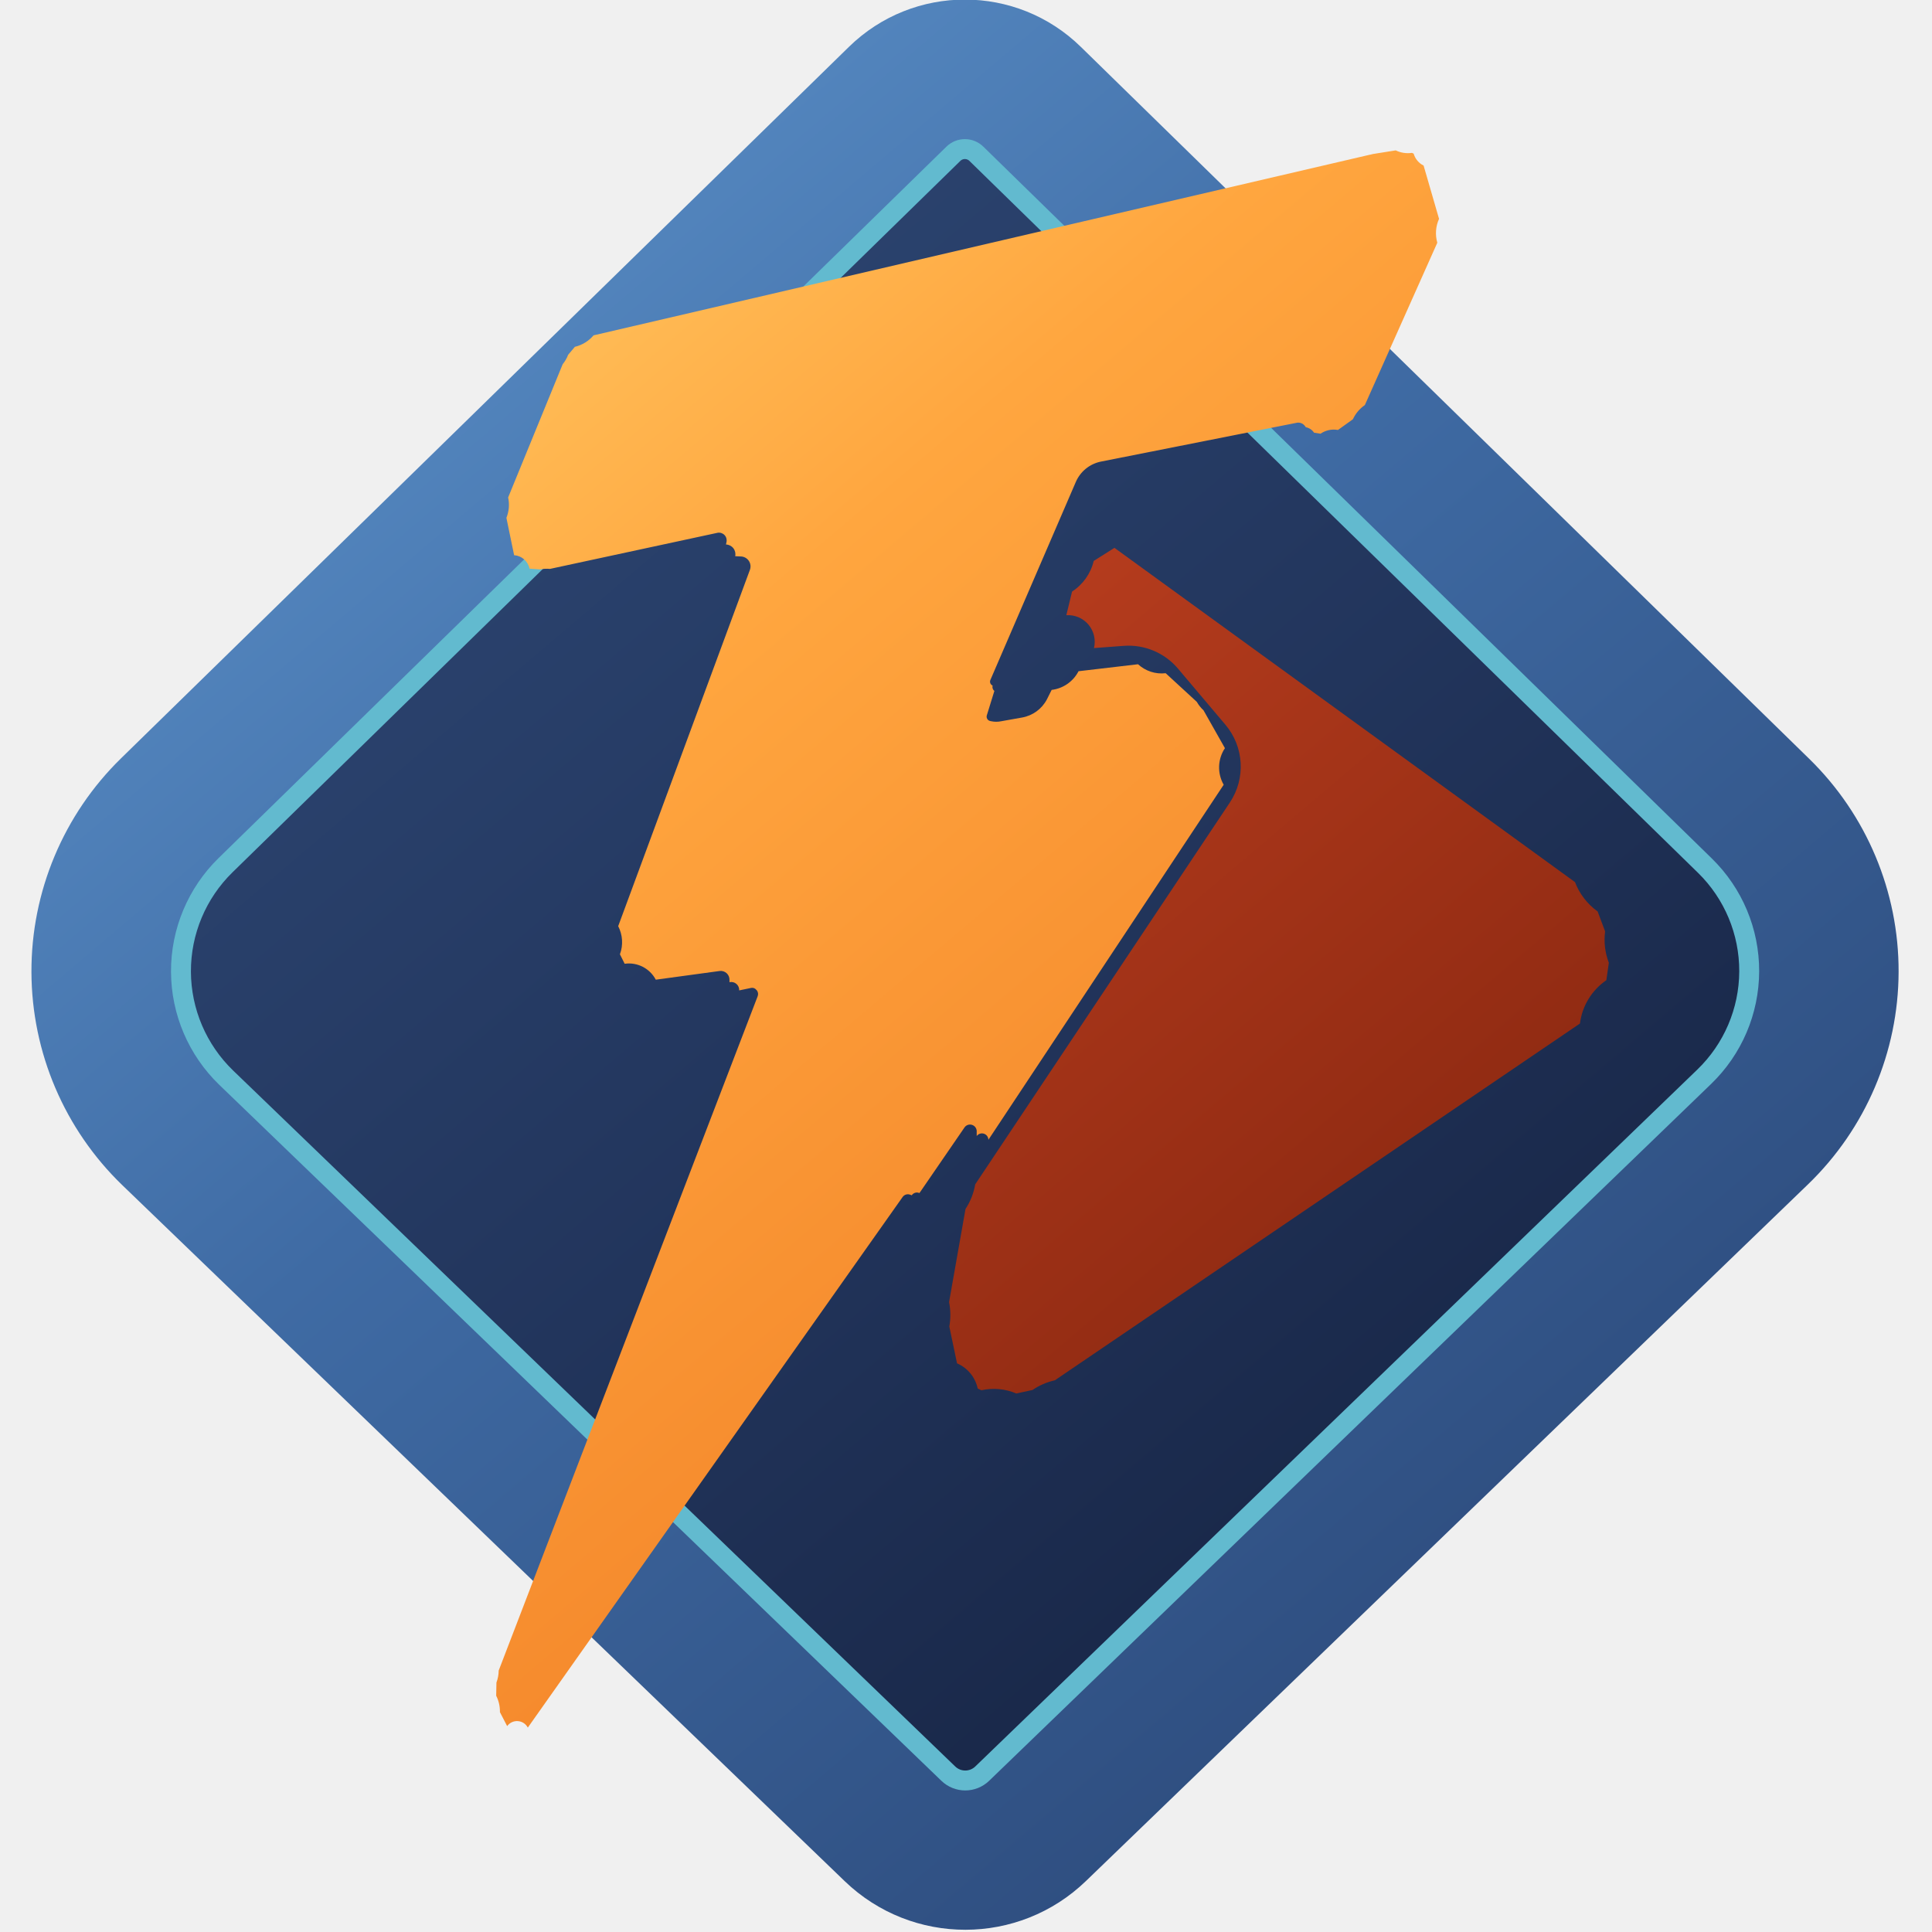
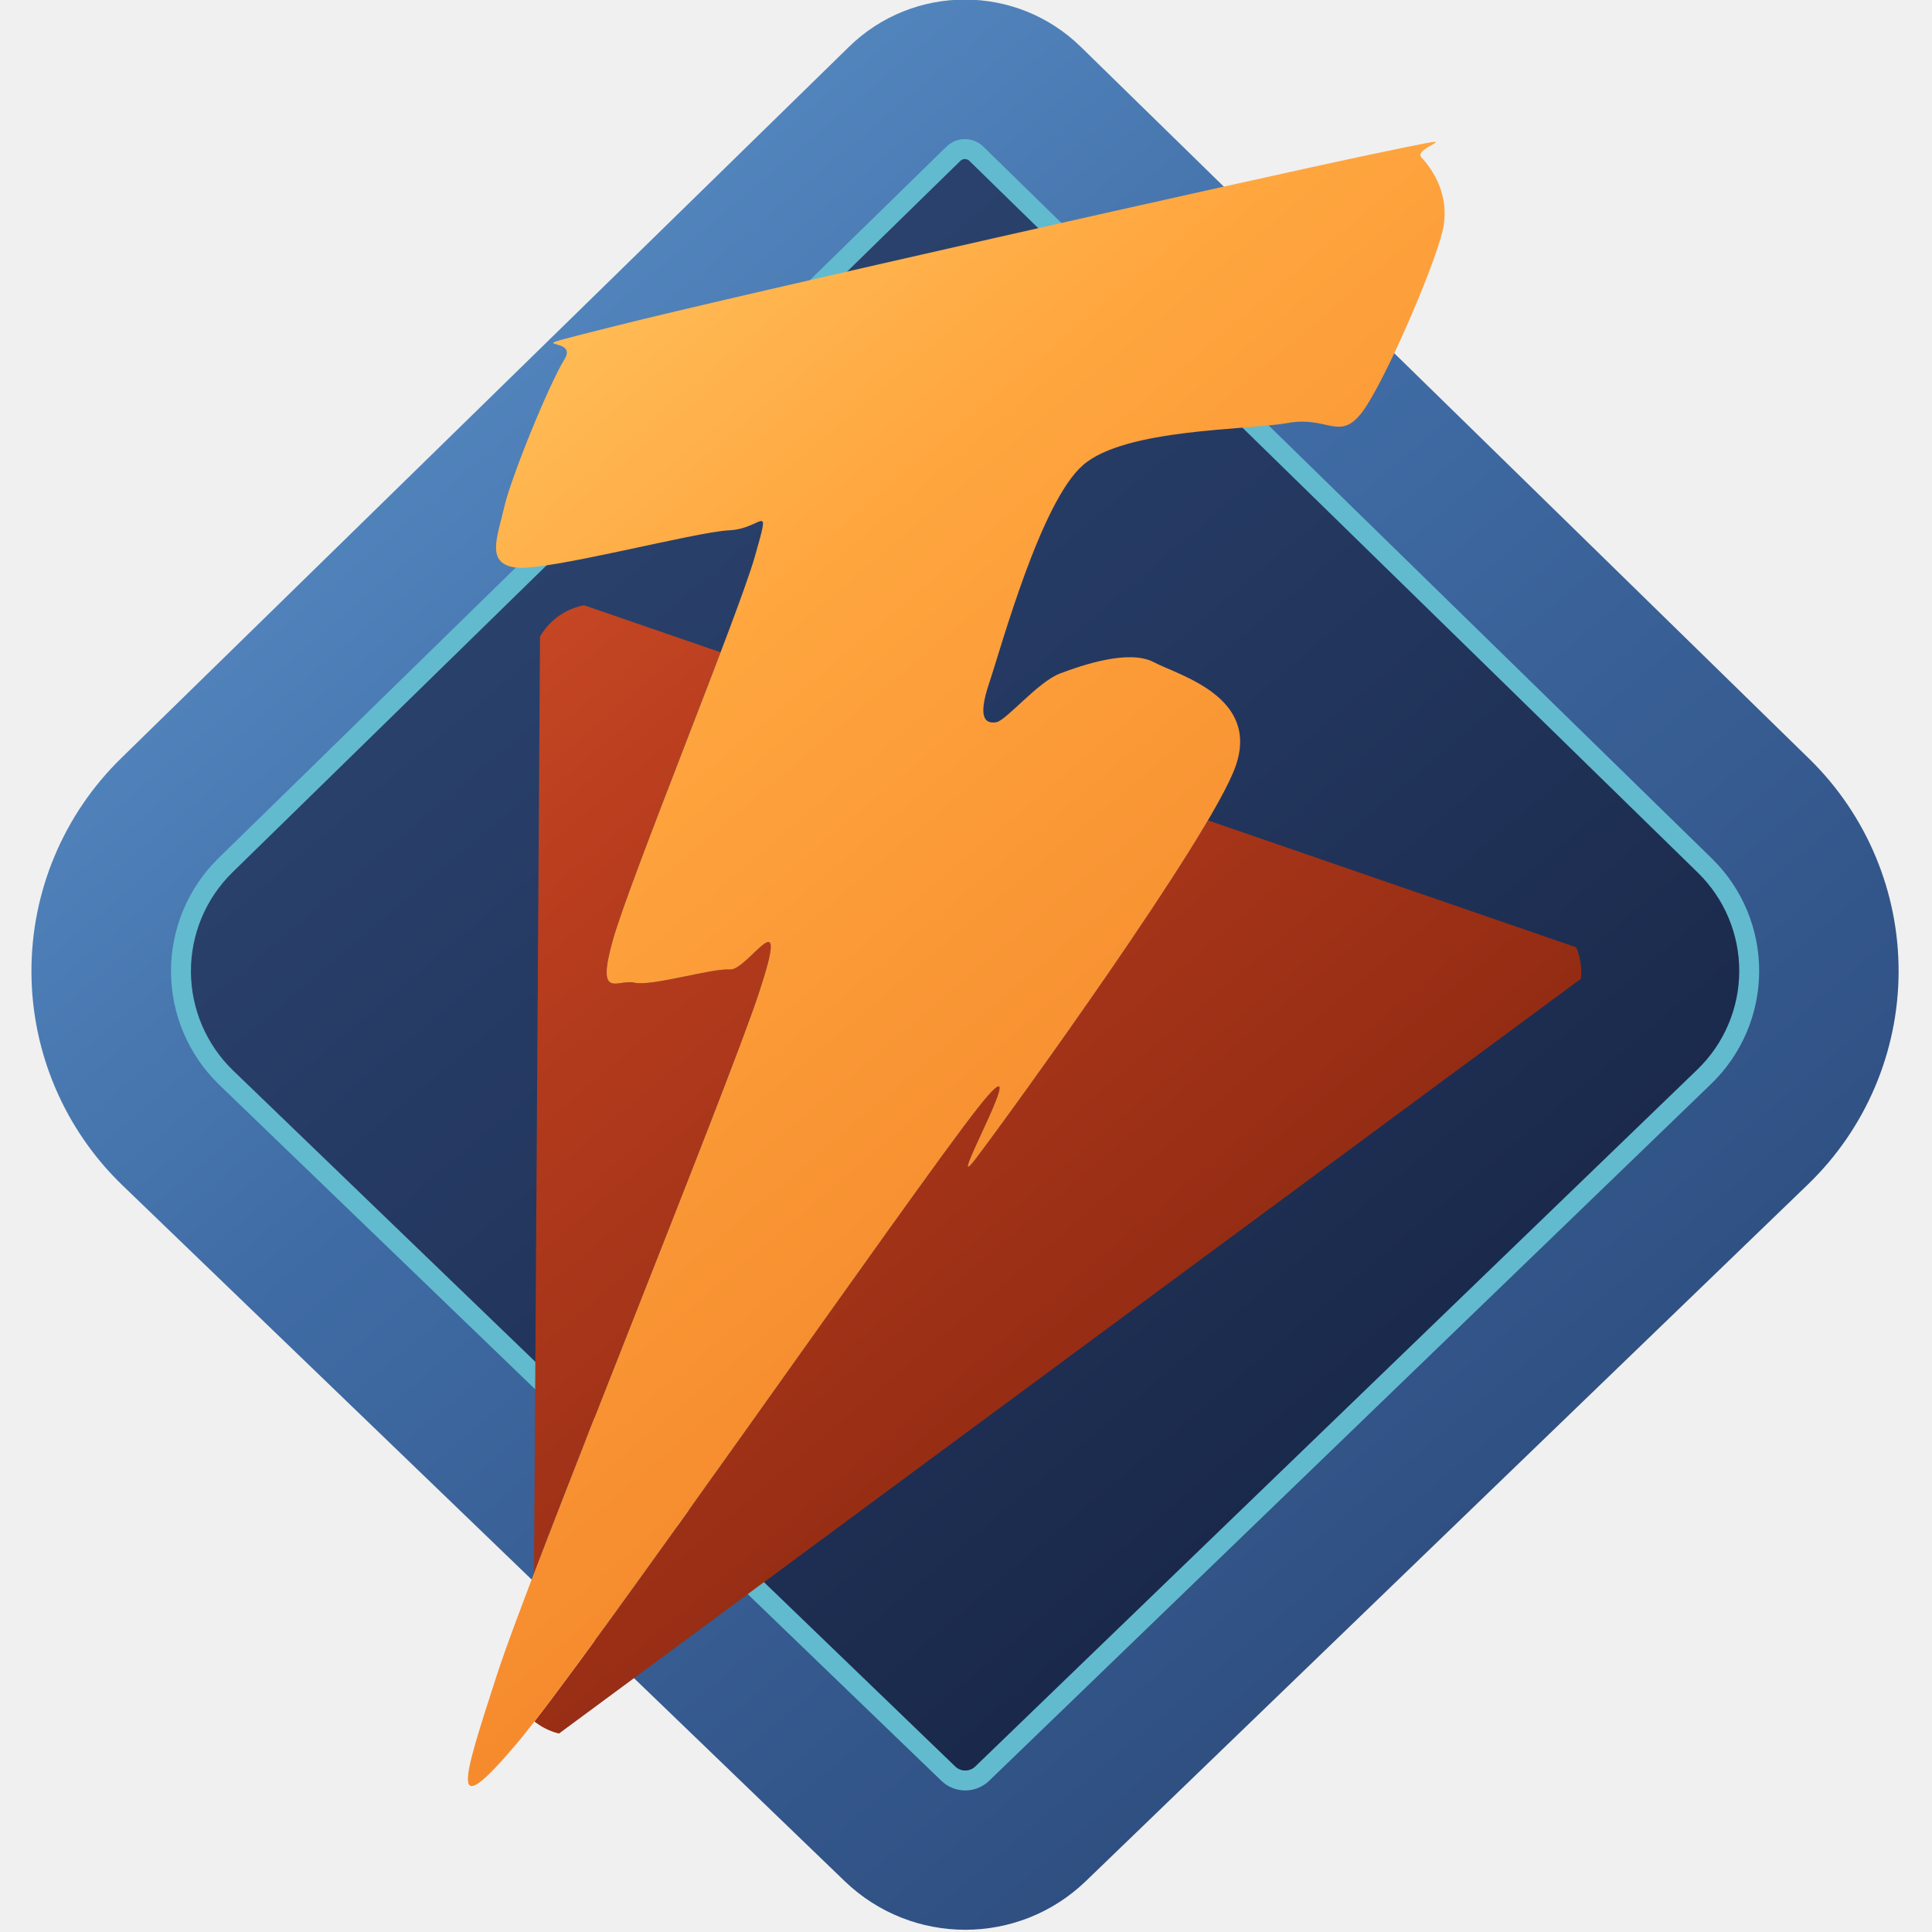
<svg xmlns="http://www.w3.org/2000/svg" viewBox="0 0 776 776">
  <defs>
    <linearGradient id="ring" gradientUnits="userSpaceOnUse" x1="120" y1="60" x2="680" y2="720">
      <stop offset="0" stop-color="#5b90c8" />
      <stop offset="0.4" stop-color="#3f6ba4" />
      <stop offset="1" stop-color="#2a4676" />
    </linearGradient>
    <linearGradient id="face" gradientUnits="userSpaceOnUse" x1="120" y1="60" x2="680" y2="720">
      <stop offset="0" stop-color="#2f4a78" />
      <stop offset="0.5" stop-color="#22355c" />
      <stop offset="1" stop-color="#131f3c" />
    </linearGradient>
    <linearGradient id="bolt" gradientUnits="userSpaceOnUse" x1="120" y1="60" x2="680" y2="720">
      <stop offset="0" stop-color="#ffcf6a" />
      <stop offset="0.3" stop-color="#ffa63f" />
      <stop offset="0.65" stop-color="#f5892c" />
      <stop offset="1" stop-color="#dc6520" />
    </linearGradient>
    <linearGradient id="tri" gradientUnits="userSpaceOnUse" x1="120" y1="60" x2="680" y2="720">
      <stop offset="0" stop-color="#e05a30" />
      <stop offset="0.35" stop-color="#b83d1e" />
      <stop offset="0.72" stop-color="#8f2a12" />
      <stop offset="1" stop-color="#5e1808" />
    </linearGradient>
+     <mask id="notUnderBolt" maskUnits="userSpaceOnUse" x="0" y="0" width="776" height="776">
+       <rect width="776" height="776" fill="#fff" />
+       <path fill="#000" d=" M 247.7 130.8 C 201.8 142.4 233.2 133.9 226.8 144.2 C 220.4 154.5 205.2 191.9 202.5 203.8 C 199.8 215.7 194.8 226.7 207.6 228 C 220.4 229.3 279.4 213.6 292.9 213 C 306.4 212.4 309.8 200.2 303.2 223.5 C 296.6 246.8 252.9 353.5 246.1 377.8 C 239.3 402.1 248.2 393.1 254.9 394.7 C 261.6 396.3 286.1 388.8 293.2 389.4 C 300.3 390 318.1 358.7 304.8 398.9 C 291.5 439.1 213.2 630.6 199.4 673.3 C 185.6 716 180 732.8 207.4 700.5 C 234.8 668.2 366.4 478.5 392.6 445.2 C 418.8 411.9 377.3 484.7 392 465.3 C 406.7 445.9 486.1 336.2 496.2 308 C 506.3 279.8 473.5 271.3 463.5 266 C 453.5 260.7 434.8 267.1 425.8 270.5 C 416.8 273.9 404.1 289.5 400.1 290.1 C 396.1 290.7 392.4 289 397.3 274.4 C 402.2 259.8 418 201.6 435 186.8 C 452 172 501.4 172.8 517.2 169.9 C 533 167 537.8 177.1 546.6 166.2 C 555.4 155.3 576 107.4 579.4 92.8 C 582.8 78.2 575 67.6 570.9 63.2 C 566.8 58.8 596.6 52.4 550.8 62 C 505 71.6 293.6 119.2 247.7 130.8 Z" />
+     </mask>
  </defs>
  <path fill="url(#ring)" d=" M 341 18.8 A 66.6 66.6 0 0 1 434.2 18.9 L 726.7 304.8 A 119.1 119.1 0 0 1 726.2 475.7 L 436.2 755.5 A 69.8 69.8 0 0 1 339.3 755.6 L 49.2 476.1 A 119.5 119.5 0 0 1 48.6 304.6 L 341 18.8 Z" />
  <path fill="url(#face)" stroke="#62bacf" stroke-width="8" stroke-linejoin="round" d=" M 382.9 61.8 A 6.6 6.6 0 0 1 392.2 61.8 L 684.8 347.7 A 59.1 59.1 0 0 1 684.5 432.5 L 394.5 712.4 A 9.8 9.8 0 0 1 380.9 712.4 L 90.9 432.9 A 59.5 59.5 0 0 1 90.6 347.5 L 382.9 61.8 Z" />
-   <path fill="url(#tri)" d=" M 447.7 220 L 447.7 220 A 0 0 0 0 1 447.7 220 L 439.3 225.3 A 20.2 20.2 0 0 1 430.6 237.6 L 428.3 247.1 A 10.7 10.7 0 0 1 439.4 260.3 L 451.5 259.4 A 26 26 0 0 1 473.1 268.5 L 492.2 291.1 A 26 26 0 0 1 494 322.3 L 391.7 475.7 A 26 26 0 0 1 387.8 485.6 L 381.2 523 A 26 26 0 0 1 381.3 532.8 L 384.4 547.6 A 14.2 14.2 0 0 1 392.7 557.7 L 394.2 558.4 A 23 23 0 0 1 408.2 559.7 L 414.7 558.3 A 26 26 0 0 1 423.7 554.4 L 634.6 411.1 A 24.8 24.8 0 0 1 645.2 393.7 L 646.2 386.7 A 26 26 0 0 1 644.7 374.1 L 641.7 366.1 A 26 26 0 0 1 632.6 354.3 L 447.7 220.1 A 0.1 0.1 0 0 1 447.7 220.1 Z" />
-   <path fill="url(#bolt)" d=" M 550.8 62 L 550.8 62 A 0.4 0.4 0 0 1 550.4 62.1 L 238.4 134.7 A 14 14 0 0 1 230.9 139.3 L 228.2 142.5 A 14 14 0 0 1 226 146.3 L 204.1 199.8 A 14 14 0 0 1 203.4 208 L 206.5 223 A 6.8 6.8 0 0 1 212.7 228.4 L 216.9 228.7 A 14 14 0 0 1 220.9 228.5 L 288.2 214 A 3.1 3.1 0 0 1 291.8 217.7 L 291.6 218.7 A 3.9 3.9 0 0 1 295.3 223.4 L 297.5 223.5 A 4 4 0 0 1 301.2 228.9 L 248.3 372 A 14 14 0 0 1 249 383.3 L 250.9 387.1 A 12.2 12.2 0 0 1 263.4 393.5 L 289.1 390 A 3.5 3.5 0 0 1 293 393.6 L 293 394.5 A 3.2 3.2 0 0 1 296.9 397.8 L 301.7 396.8 A 2.1 2.1 0 0 1 303.8 397.6 L 304 397.8 A 2.4 2.4 0 0 1 304.3 400.2 L 200.3 671 A 14 14 0 0 1 199.4 675.8 L 199.3 681.1 A 14 14 0 0 1 200.8 687.7 L 203.7 693.3 A 4.9 4.9 0 0 1 212 693.9 L 362.6 480.7 A 2.6 2.6 0 0 1 365.7 479.9 L 366.2 480.1 A 2.5 2.5 0 0 1 369.3 479.2 L 387.5 452.7 A 2.7 2.7 0 0 1 392.3 454.2 L 392.3 456.3 A 2.6 2.6 0 0 1 397 457.8 L 491.5 315.2 A 14 14 0 0 1 492 300.5 L 483.4 285.3 A 14 14 0 0 1 480.7 281.9 L 468.2 270.4 A 14 14 0 0 1 457.1 266.8 L 433.2 269.6 A 14 14 0 0 1 422.4 277.1 L 420.5 280.9 A 14 14 0 0 1 410.5 288.2 L 402.1 289.7 A 9.6 9.6 0 0 1 398.2 289.7 L 397.7 289.6 A 1.8 1.8 0 0 1 396.4 287.2 L 399.4 277.5 A 1.9 1.9 0 0 1 398.7 275.4 L 398.4 275.2 A 1.7 1.7 0 0 1 397.8 273.1 L 432.1 193.6 A 14 14 0 0 1 442.2 185.4 L 520.9 169.8 A 3.3 3.3 0 0 1 524.2 171.2 L 524.5 171.6 A 5.1 5.1 0 0 1 527.8 173.8 L 530.4 174.2 A 9.4 9.4 0 0 1 537.4 172.7 L 543.4 168.4 A 14 14 0 0 1 548.2 162.7 L 577.3 97.5 A 14 14 0 0 1 578 87.9 L 571.8 66.5 A 7.7 7.7 0 0 1 567.8 61.7 L 567.1 61.4 A 11.1 11.1 0 0 1 560.6 60.4 L 551.2 61.9 A 0.4 0.4 0 0 1 550.8 62 Z" />
+   <path fill="url(#tri)" mask="url(#notUnderBolt)" d=" M 216.9 255.7 L 216.9 255.7 A 26 26 0 0 1 234.6 243.1 L 633.1 380.5 A 26 26 0 0 1 635 393.1 L 224.5 696.3 A 26 26 0 0 1 214.1 691 Z" />
+   <path fill="url(#bolt)" d=" M 247.7 130.8 C 201.8 142.4 233.2 133.9 226.8 144.2 C 220.4 154.5 205.2 191.9 202.5 203.8 C 199.8 215.7 194.8 226.7 207.6 228 C 220.4 229.3 279.4 213.6 292.9 213 C 306.4 212.4 309.8 200.2 303.2 223.5 C 296.6 246.8 252.9 353.5 246.1 377.8 C 239.3 402.1 248.2 393.1 254.9 394.7 C 261.6 396.3 286.1 388.8 293.2 389.4 C 300.3 390 318.1 358.7 304.8 398.9 C 291.5 439.1 213.2 630.6 199.4 673.3 C 185.6 716 180 732.8 207.4 700.5 C 234.8 668.2 366.4 478.5 392.6 445.2 C 418.8 411.9 377.3 484.7 392 465.3 C 406.7 445.9 486.1 336.2 496.2 308 C 506.3 279.8 473.5 271.3 463.5 266 C 453.5 260.7 434.8 267.1 425.8 270.5 C 416.8 273.9 404.1 289.5 400.1 290.1 C 396.1 290.7 392.4 289 397.3 274.4 C 402.2 259.8 418 201.6 435 186.8 C 452 172 501.4 172.8 517.2 169.9 C 533 167 537.8 177.1 546.6 166.2 C 555.4 155.3 576 107.4 579.4 92.8 C 582.8 78.2 575 67.6 570.9 63.2 C 566.8 58.8 596.6 52.4 550.8 62 C 505 71.6 293.6 119.2 247.7 130.8 Z" />
</svg>
